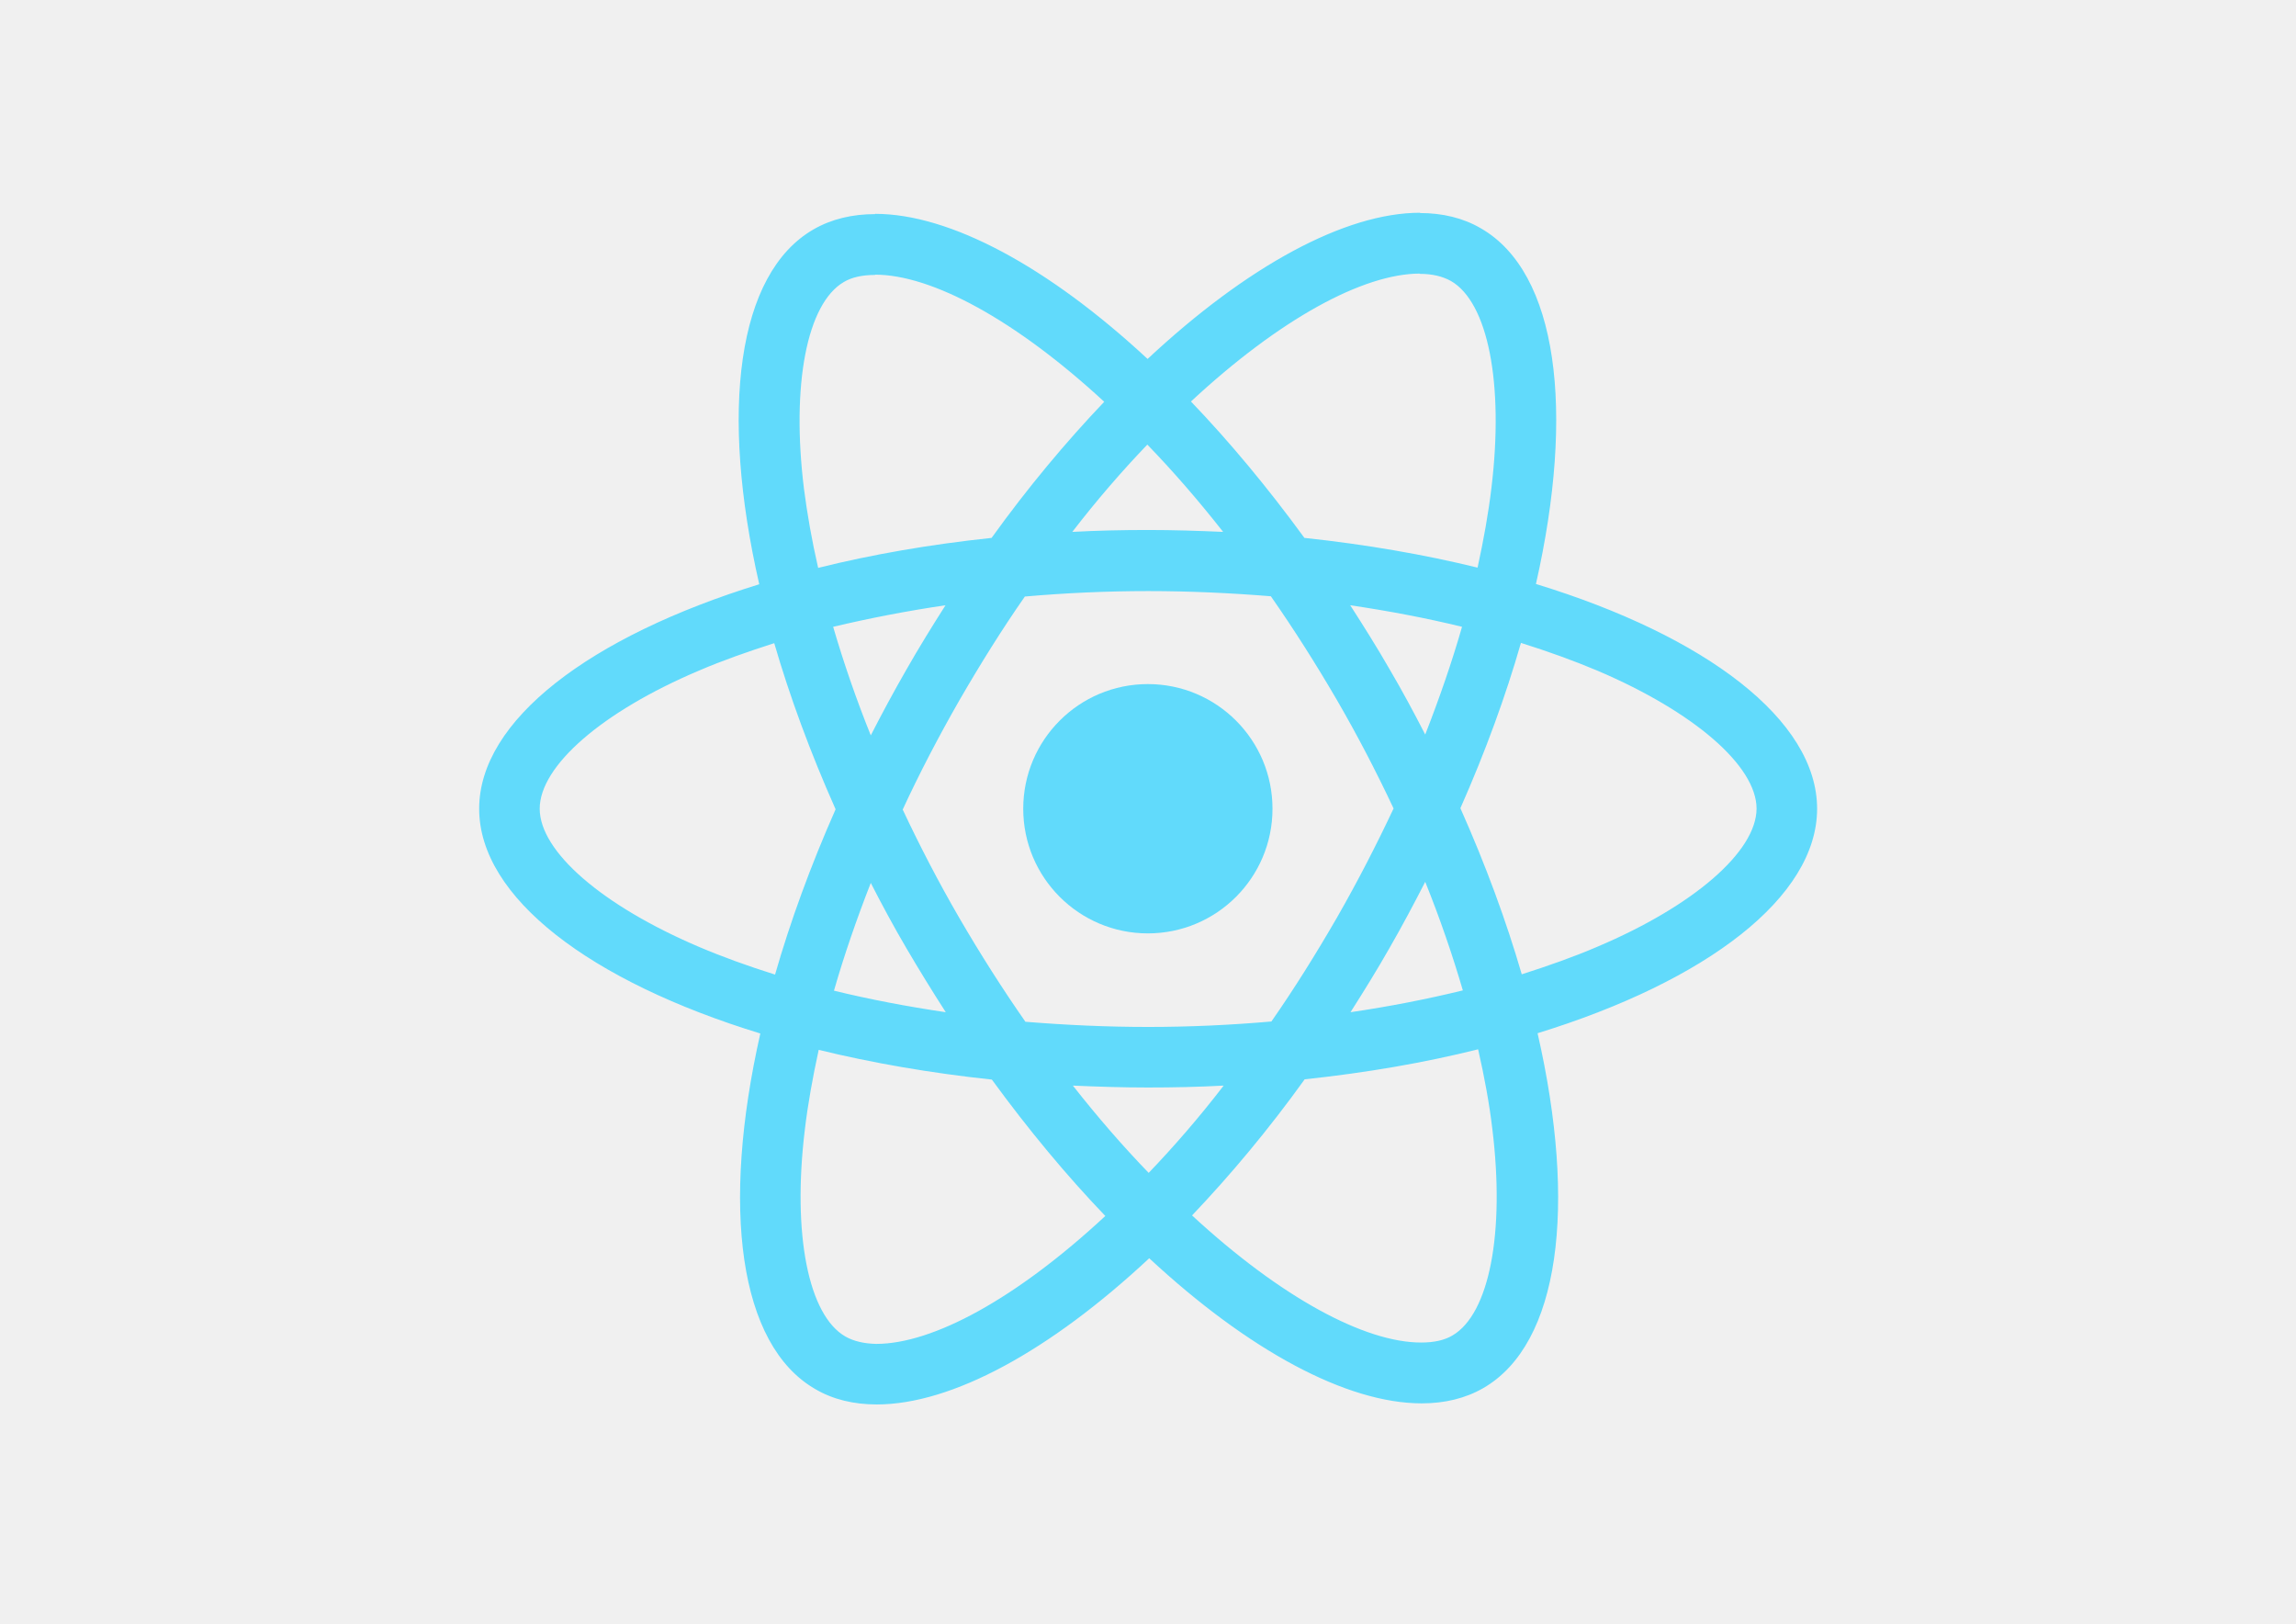
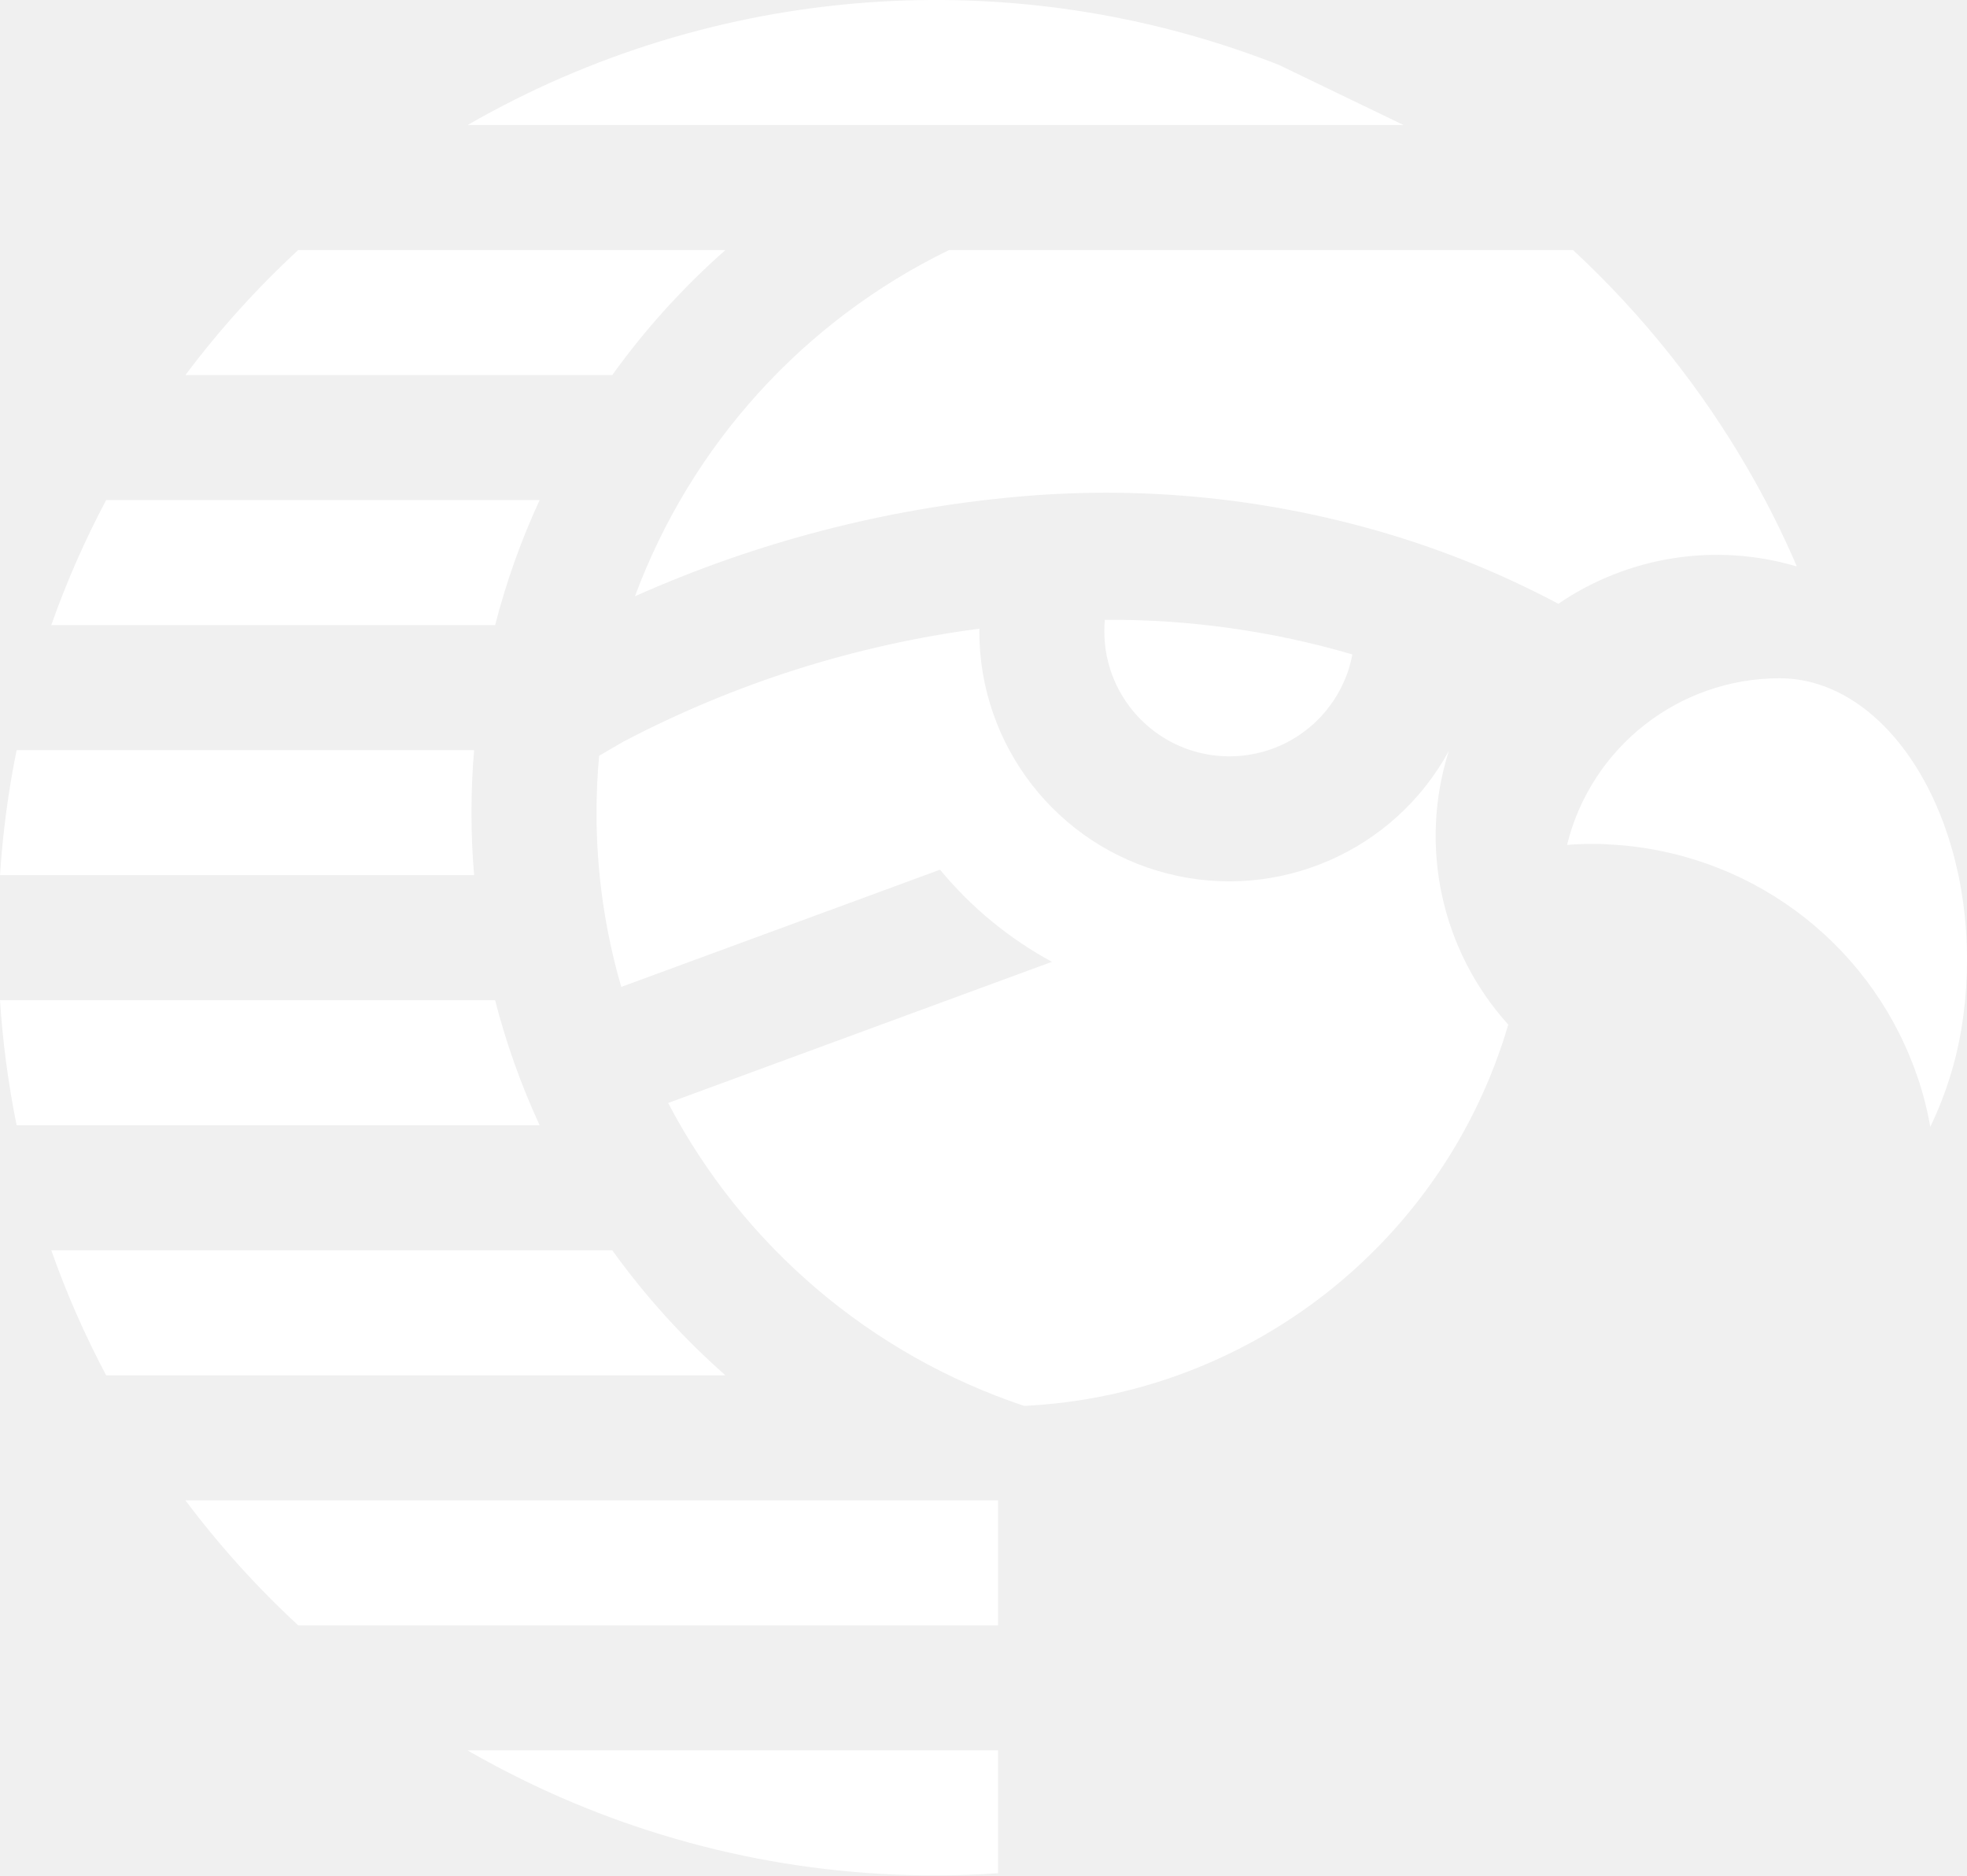
- <svg xmlns="http://www.w3.org/2000/svg" viewBox="0 0 841.9 595.3">
-   <g fill="#61DAFB">
-     <path d="M666.3 296.5c0-32.5-40.7-63.3-103.1-82.4 14.4-63.6 8-114.2-20.2-130.4-6.5-3.8-14.1-5.6-22.4-5.6v22.3c4.6 0 8.3.9 11.4 2.6 13.6 7.8 19.5 37.5 14.9 75.7-1.1 9.4-2.9 19.3-5.1 29.4-19.6-4.8-41-8.5-63.5-10.9-13.5-18.5-27.5-35.3-41.6-50 32.6-30.3 63.2-46.9 84-46.9V78c-27.5 0-63.5 19.6-99.9 53.6-36.4-33.8-72.4-53.2-99.9-53.2v22.3c20.7 0 51.4 16.5 84 46.6-14 14.7-28 31.4-41.3 49.9-22.6 2.4-44 6.1-63.6 11-2.3-10-4-19.7-5.2-29-4.7-38.2 1.1-67.9 14.6-75.8 3-1.8 6.9-2.6 11.5-2.6V78.5c-8.4 0-16 1.8-22.6 5.6-28.1 16.2-34.4 66.7-19.9 130.1-62.2 19.2-102.7 49.9-102.7 82.3 0 32.5 40.7 63.3 103.1 82.4-14.4 63.6-8 114.2 20.2 130.4 6.5 3.8 14.1 5.6 22.5 5.6 27.5 0 63.5-19.6 99.9-53.6 36.4 33.8 72.4 53.2 99.9 53.2 8.4 0 16-1.8 22.6-5.6 28.1-16.2 34.4-66.7 19.9-130.1 62-19.1 102.5-49.9 102.5-82.3zm-130.2-66.7c-3.7 12.9-8.3 26.2-13.5 39.5-4.1-8-8.4-16-13.1-24-4.6-8-9.5-15.8-14.4-23.4 14.2 2.1 27.9 4.7 41 7.9zm-45.8 106.5c-7.8 13.5-15.8 26.3-24.1 38.2-14.9 1.3-30 2-45.2 2-15.1 0-30.2-.7-45-1.9-8.3-11.9-16.4-24.6-24.2-38-7.6-13.1-14.5-26.4-20.8-39.8 6.2-13.4 13.2-26.8 20.7-39.9 7.8-13.5 15.8-26.3 24.1-38.2 14.9-1.3 30-2 45.2-2 15.1 0 30.2.7 45 1.9 8.3 11.9 16.4 24.6 24.2 38 7.6 13.1 14.5 26.4 20.8 39.8-6.3 13.4-13.2 26.8-20.7 39.9zm32.3-13c5.4 13.4 10 26.8 13.8 39.8-13.1 3.2-26.9 5.9-41.2 8 4.9-7.7 9.8-15.6 14.4-23.7 4.6-8 8.9-16.1 13-24.1zM421.2 430c-9.3-9.6-18.6-20.3-27.8-32 9 .4 18.2.7 27.5.7 9.4 0 18.7-.2 27.8-.7-9 11.7-18.3 22.4-27.5 32zm-74.4-58.9c-14.2-2.1-27.9-4.7-41-7.9 3.7-12.9 8.3-26.2 13.5-39.5 4.1 8 8.4 16 13.1 24 4.7 8 9.5 15.8 14.4 23.4zM420.7 163c9.3 9.6 18.6 20.3 27.8 32-9-.4-18.2-.7-27.5-.7-9.4 0-18.7.2-27.8.7 9-11.7 18.3-22.4 27.5-32zm-74 58.9c-4.9 7.7-9.8 15.6-14.4 23.7-4.6 8-8.9 16-13 24-5.4-13.4-10-26.8-13.8-39.8 13.1-3.1 26.9-5.8 41.2-7.9zm-90.5 125.2c-35.4-15.1-58.3-34.9-58.3-50.6 0-15.7 22.9-35.6 58.3-50.6 8.6-3.7 18-7 27.7-10.1 5.7 19.6 13.2 40 22.5 60.9-9.2 20.8-16.6 41.1-22.2 60.6-9.9-3.1-19.3-6.5-28-10.2zM310 490c-13.6-7.8-19.5-37.5-14.9-75.7 1.1-9.4 2.9-19.3 5.1-29.4 19.6 4.8 41 8.5 63.5 10.9 13.5 18.5 27.5 35.3 41.6 50-32.6 30.3-63.2 46.9-84 46.9-4.5-.1-8.3-1-11.3-2.7zm237.2-76.2c4.7 38.2-1.1 67.9-14.6 75.8-3 1.8-6.9 2.6-11.5 2.6-20.7 0-51.4-16.5-84-46.6 14-14.7 28-31.4 41.3-49.9 22.6-2.4 44-6.1 63.6-11 2.3 10.1 4.1 19.8 5.2 29.1zm38.5-66.7c-8.6 3.7-18 7-27.7 10.1-5.7-19.6-13.2-40-22.5-60.9 9.2-20.8 16.6-41.1 22.2-60.6 9.9 3.1 19.3 6.5 28.1 10.2 35.4 15.1 58.3 34.9 58.3 50.6-.1 15.7-23 35.6-58.4 50.6zM320.8 78.4z" />
-     <circle cx="420.9" cy="296.5" r="45.7" />
-     <path d="M520.5 78.1z" />
+ <svg xmlns="http://www.w3.org/2000/svg" viewBox="0 0 83.92 80">
+   <defs>
+     <style>.cls-1{fill:#fff;}</style>
+   </defs>
+   <g id="Icon">
+     <path class="cls-1" d="M267.92,215.333H227.989a40.074,40.074,0,0,1,34.6-2.57h0Zm-47.158,5.334A39.661,39.661,0,0,0,215.95,226h18.211a32.031,32.031,0,0,1,4.827-5.333Zm-8.193,10.666a39.024,39.024,0,0,0-2.342,5.334h18.936a31.374,31.374,0,0,1,1.9-5.334ZM228.267,242H208.749a39.8,39.8,0,0,0-.709,5.333h20.227q-.112-1.32-.112-2.666C228.155,243.771,228.192,242.88,228.267,242Zm.9,10.667H208.04a39.8,39.8,0,0,0,.709,5.333h22.313A31.364,31.364,0,0,1,229.163,252.667Zm5,10.666H210.227a39.024,39.024,0,0,0,2.342,5.334h26.419A32.077,32.077,0,0,1,234.161,263.333ZM215.95,274a39.661,39.661,0,0,0,4.812,5.333h29.859V274Zm12.039,10.667c.1.064.2.122.31.176.192.112.389.218.586.325.283.155.571.309.859.453A39.8,39.8,0,0,0,247.954,290c.886,0,1.766-.027,2.635-.091a.031.031,0,0,0,.032,0v-5.242Zm44.4-30.96a22.689,22.689,0,0,1-20.653,16.266,26.7,26.7,0,0,1-15.191-12.922l16.375-6.022a16.2,16.2,0,0,1-4.774-3.93l-13.6,5a26.5,26.5,0,0,1-1.056-7.434c0-.816.037-1.627.112-2.427l1.034-.6a45.487,45.487,0,0,1,15.192-4.821.765.765,0,0,0-.006.117,10.665,10.665,0,0,0,20.03,5.1,12,12,0,0,0,2.533,11.67Zm-6.651-15.792a.019.019,0,0,1-.006.016c-.021.112-.042.224-.074.336-.011.053-.027.106-.043.16a3.577,3.577,0,0,1-.112.341c-.011.027-.021.059-.032.085-.037.1-.08.192-.123.288-.026.059-.053.118-.085.176-.043.091-.091.176-.139.262a.8.8,0,0,1-.069.117c-.059.1-.123.2-.192.293-.032.048-.064.091-.1.134a3.262,3.262,0,0,1-.2.256c-.1.122-.213.24-.325.352-.1.1-.208.2-.32.288-.048.037-.091.074-.139.112A5.249,5.249,0,0,1,261.3,242.2c-.069.016-.144.021-.219.032a5.437,5.437,0,0,1-.592.032,5.336,5.336,0,0,1-5.334-5.334c0-.165.006-.33.022-.49A36.664,36.664,0,0,1,265.733,237.915Zm18.957-3.766a38.709,38.709,0,0,0-2.07-4.122,40.3,40.3,0,0,0-7.473-9.36H248.53a26.787,26.787,0,0,0-13.4,14.768,51.278,51.278,0,0,1,16.376-4.251,42.046,42.046,0,0,1,16.743,1.9c.827.272,1.665.576,2.5.912a40.03,40.03,0,0,1,3.776,1.76,11.991,11.991,0,0,1,10.145-1.6c0-.006,0-.011,0-.016S284.679,234.149,284.69,234.149Zm-.731,4.784a9.343,9.343,0,0,0-9.068,7.11c.352-.032.71-.043,1.067-.043.235,0,.469,0,.7.021a14.657,14.657,0,0,1,13.063,9.579,13.745,13.745,0,0,1,.667,2.469,15.5,15.5,0,0,0,1.413-4.752,18.153,18.153,0,0,0,.155-2.384C291.96,244.3,288.376,238.933,283.959,238.933Z" transform="translate(-208.04 -210)" />
  </g>
</svg>
